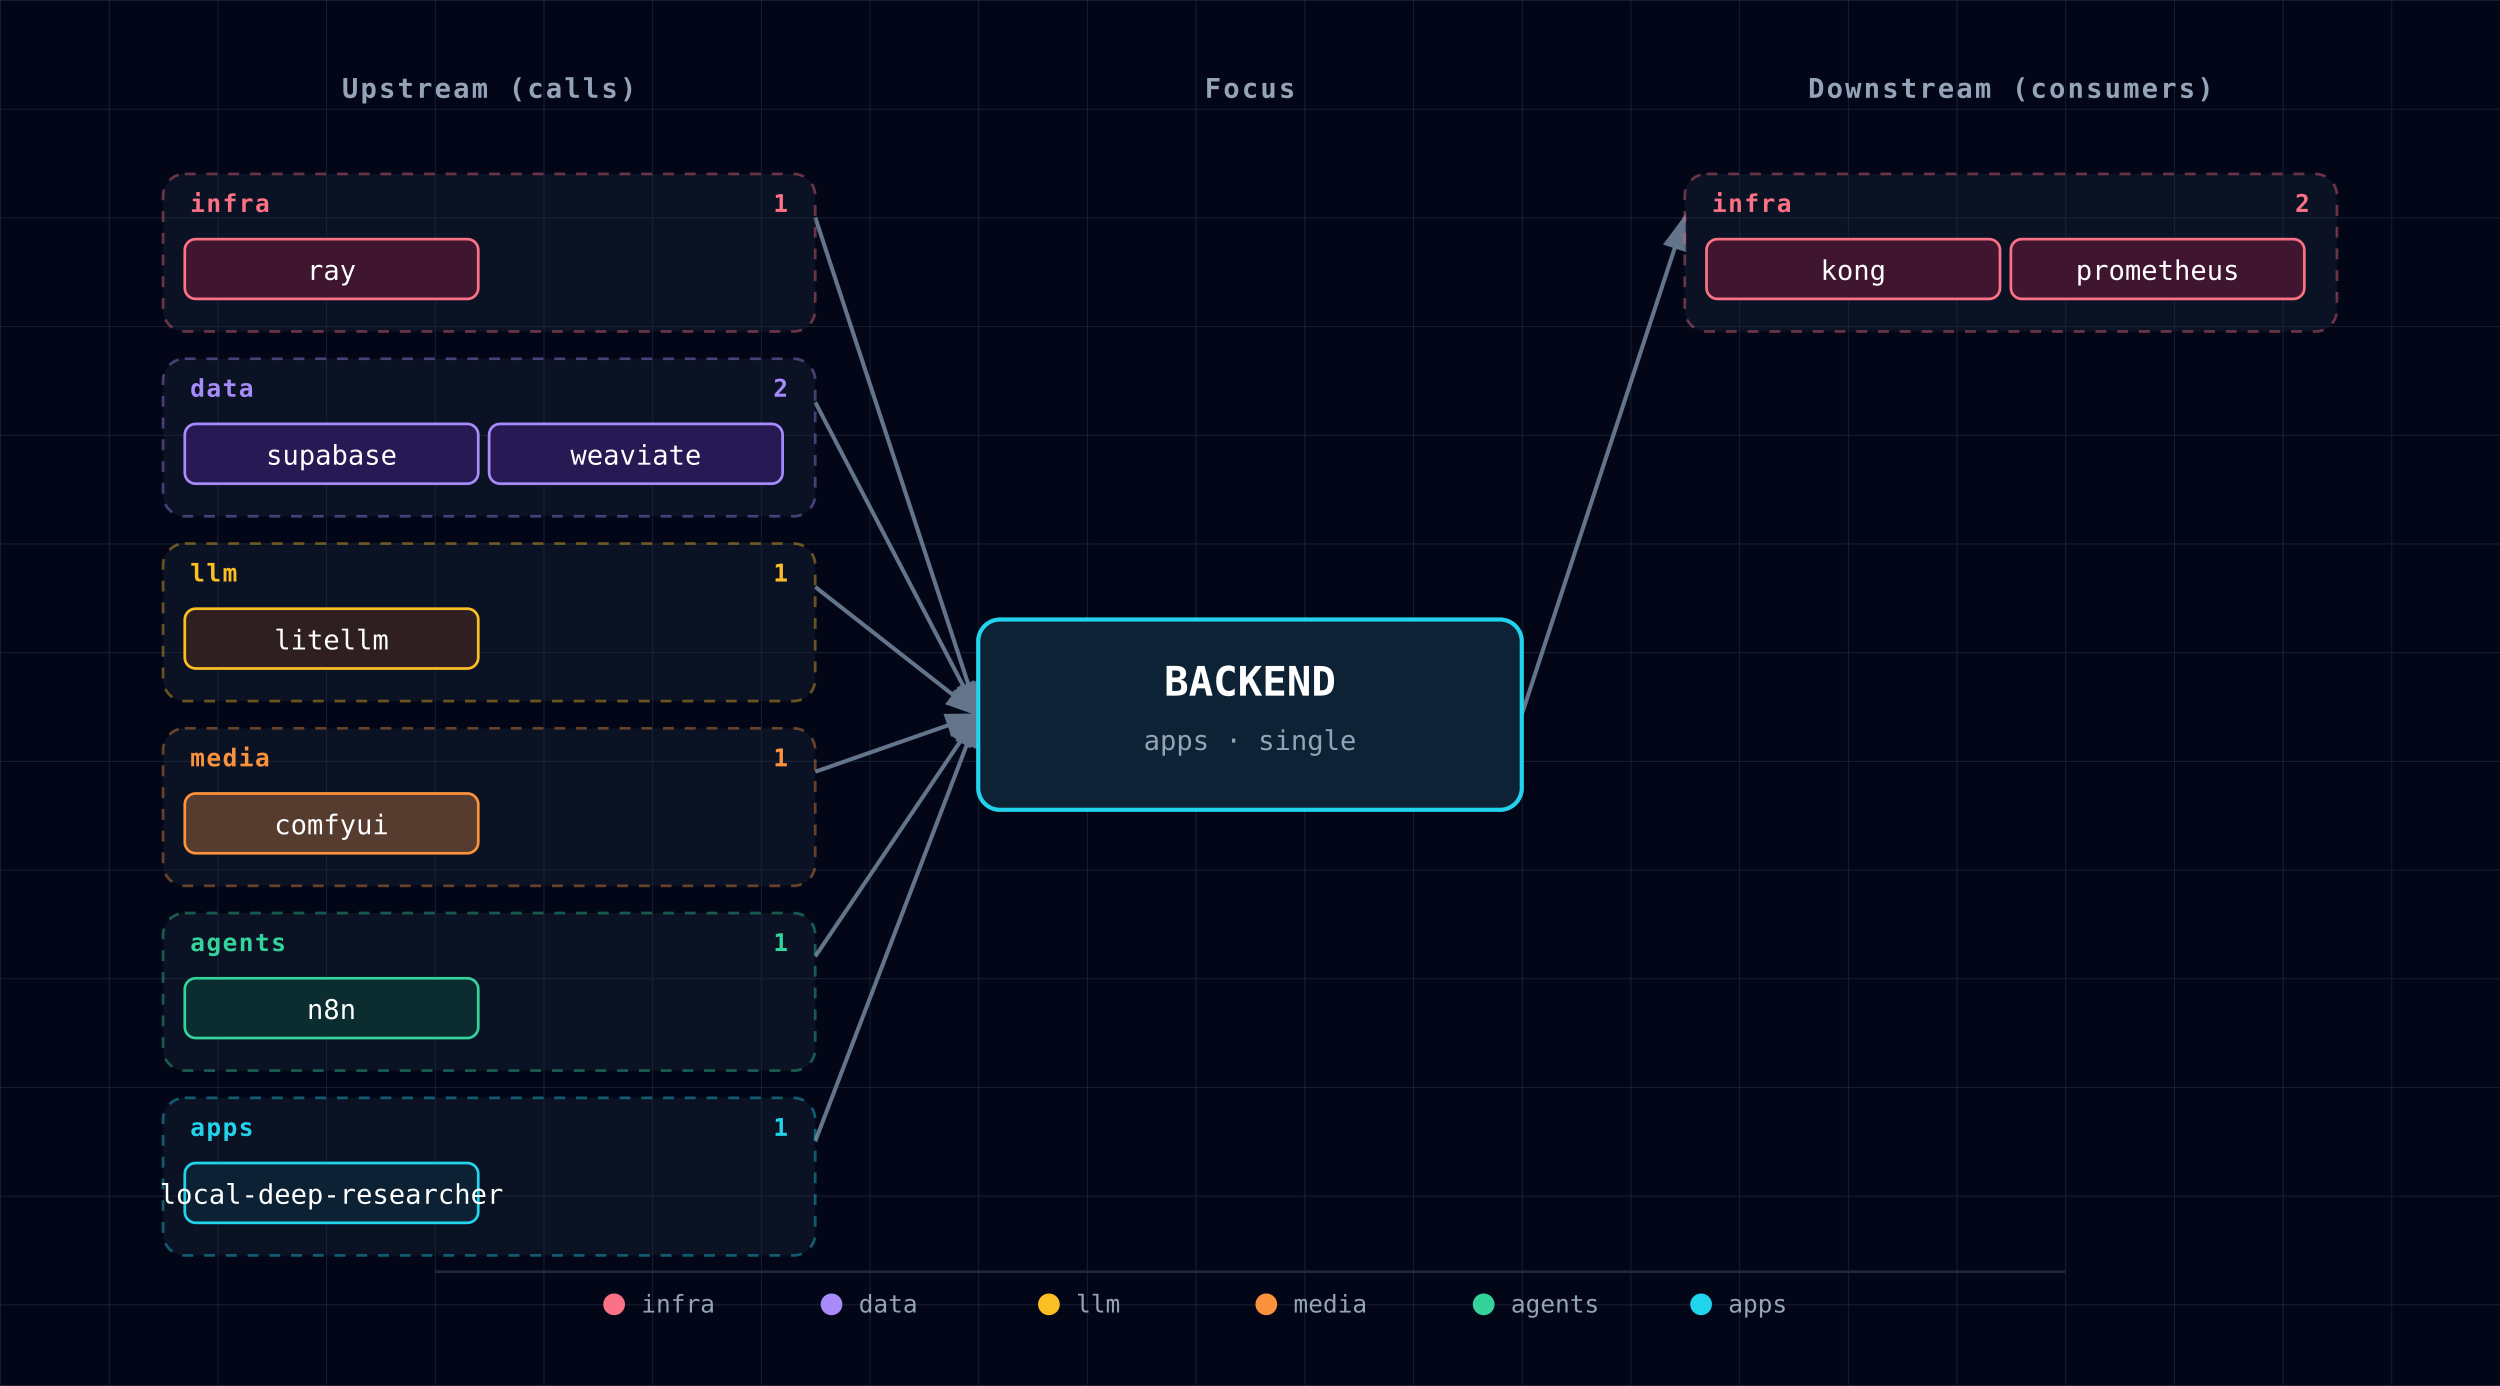
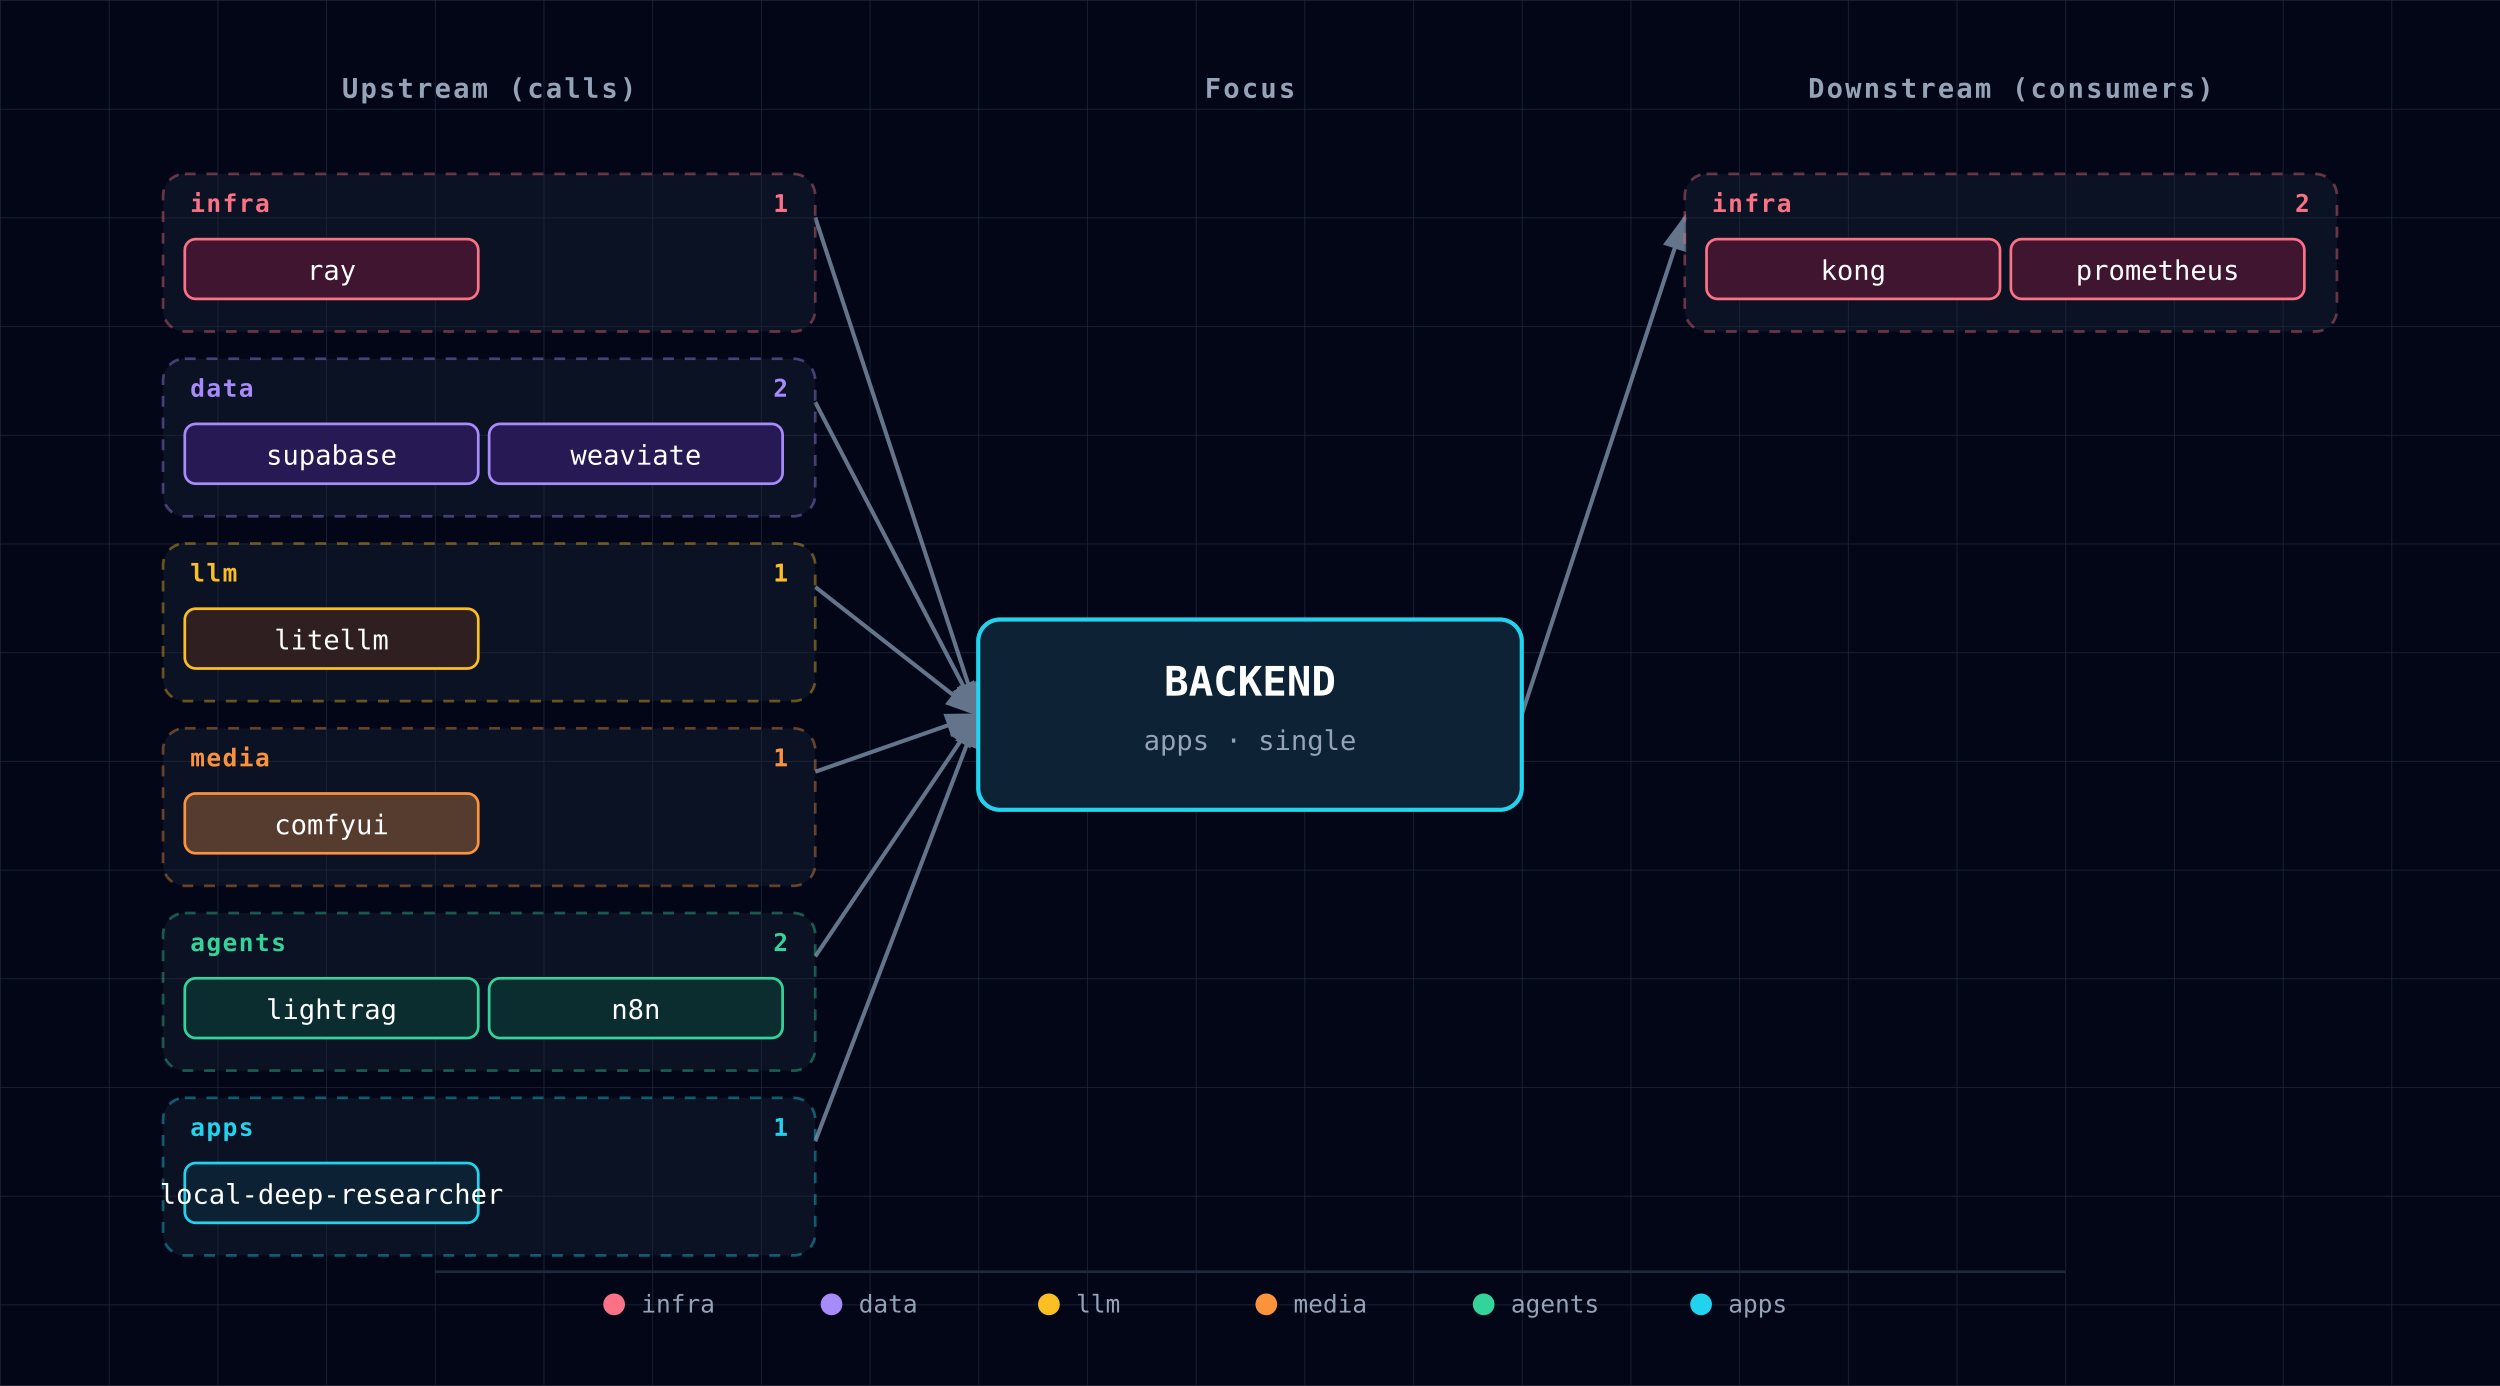
<svg xmlns="http://www.w3.org/2000/svg" viewBox="0 0 920 510" font-family="'JetBrains Mono', 'Fira Code', Menlo, Consolas, monospace">
  <defs>
    <pattern id="grid" width="40" height="40" patternUnits="userSpaceOnUse">
      <path d="M 40 0 L 0 0 0 40" fill="none" stroke="#1e293b" stroke-width="0.5" />
    </pattern>
    <marker id="arrowhead" markerWidth="9" markerHeight="6" refX="8" refY="3" orient="auto">
      <polygon points="0 0, 9 3, 0 6" fill="#64748b" />
    </marker>
    <filter id="focus-glow" x="-50%" y="-50%" width="200%" height="200%">
      <feGaussianBlur in="SourceAlpha" stdDeviation="6" />
      <feFlood flood-color="#22d3ee" flood-opacity="0.6" />
      <feComposite in2="SourceAlpha" operator="in" />
      <feMerge>
        <feMergeNode />
        <feMergeNode in="SourceGraphic" />
      </feMerge>
    </filter>
  </defs>
  <rect width="920" height="510" fill="#020617" />
  <rect width="920" height="510" fill="url(#grid)" />
  <text x="180" y="36" fill="#94a3b8" font-size="10" font-weight="600" text-anchor="middle" letter-spacing="0.08em">Upstream (calls)</text>
  <text x="460" y="36" fill="#94a3b8" font-size="10" font-weight="600" text-anchor="middle" letter-spacing="0.08em">Focus</text>
  <text x="740" y="36" fill="#94a3b8" font-size="10" font-weight="600" text-anchor="middle" letter-spacing="0.08em">Downstream (consumers)</text>
  <line x1="300" y1="80" x2="360" y2="263" stroke="#64748b" stroke-width="1.5" marker-end="url(#arrowhead)" />
  <line x1="300" y1="148" x2="360" y2="263" stroke="#64748b" stroke-width="1.5" marker-end="url(#arrowhead)" />
  <line x1="300" y1="216" x2="360" y2="263" stroke="#64748b" stroke-width="1.5" marker-end="url(#arrowhead)" />
  <line x1="300" y1="284" x2="360" y2="263" stroke="#64748b" stroke-width="1.5" marker-end="url(#arrowhead)" />
  <line x1="300" y1="352" x2="360" y2="263" stroke="#64748b" stroke-width="1.5" marker-end="url(#arrowhead)" />
  <line x1="300" y1="420" x2="360" y2="263" stroke="#64748b" stroke-width="1.5" marker-end="url(#arrowhead)" />
  <line x1="560" y1="263" x2="620" y2="80" stroke="#64748b" stroke-width="1.5" marker-end="url(#arrowhead)" />
  <g>
    <g class="cluster">
      <rect x="60" y="64" width="240" height="58" rx="8" fill="rgba(30,41,59,0.35)" stroke="#fb7185" stroke-width="1" stroke-dasharray="4,4" stroke-opacity="0.4" />
      <text x="70" y="78" fill="#fb7185" font-size="9" font-weight="700" text-anchor="start" style="letter-spacing:0.06em;text-transform:uppercase;">infra</text>
      <text x="290" y="78" fill="#fb7185" font-size="9" font-weight="600" text-anchor="end">1</text>
    </g>
    <g>
      <rect x="68" y="88" width="108" height="22" rx="4" fill="#0f172a" />
      <rect x="68" y="88" width="108" height="22" rx="4" fill="rgba(136, 19, 55, 0.4)" stroke="#fb7185" stroke-width="1" />
      <text x="122" y="103" fill="white" font-size="10" text-anchor="middle">ray</text>
    </g>
    <g class="cluster">
      <rect x="60" y="132" width="240" height="58" rx="8" fill="rgba(30,41,59,0.35)" stroke="#a78bfa" stroke-width="1" stroke-dasharray="4,4" stroke-opacity="0.4" />
      <text x="70" y="146" fill="#a78bfa" font-size="9" font-weight="700" text-anchor="start" style="letter-spacing:0.06em;text-transform:uppercase;">data</text>
      <text x="290" y="146" fill="#a78bfa" font-size="9" font-weight="600" text-anchor="end">2</text>
    </g>
    <g>
      <rect x="68" y="156" width="108" height="22" rx="4" fill="#0f172a" />
      <rect x="68" y="156" width="108" height="22" rx="4" fill="rgba(76, 29, 149, 0.4)" stroke="#a78bfa" stroke-width="1" />
      <text x="122" y="171" fill="white" font-size="10" text-anchor="middle">supabase</text>
    </g>
    <g>
      <rect x="180" y="156" width="108" height="22" rx="4" fill="#0f172a" />
      <rect x="180" y="156" width="108" height="22" rx="4" fill="rgba(76, 29, 149, 0.4)" stroke="#a78bfa" stroke-width="1" />
      <text x="234" y="171" fill="white" font-size="10" text-anchor="middle">weaviate</text>
    </g>
    <g class="cluster">
      <rect x="60" y="200" width="240" height="58" rx="8" fill="rgba(30,41,59,0.35)" stroke="#fbbf24" stroke-width="1" stroke-dasharray="4,4" stroke-opacity="0.4" />
      <text x="70" y="214" fill="#fbbf24" font-size="9" font-weight="700" text-anchor="start" style="letter-spacing:0.06em;text-transform:uppercase;">llm</text>
      <text x="290" y="214" fill="#fbbf24" font-size="9" font-weight="600" text-anchor="end">1</text>
    </g>
    <g>
      <rect x="68" y="224" width="108" height="22" rx="4" fill="#0f172a" />
      <rect x="68" y="224" width="108" height="22" rx="4" fill="rgba(120, 53, 15, 0.3)" stroke="#fbbf24" stroke-width="1" />
      <text x="122" y="239" fill="white" font-size="10" text-anchor="middle">litellm</text>
    </g>
    <g class="cluster">
      <rect x="60" y="268" width="240" height="58" rx="8" fill="rgba(30,41,59,0.35)" stroke="#fb923c" stroke-width="1" stroke-dasharray="4,4" stroke-opacity="0.4" />
      <text x="70" y="282" fill="#fb923c" font-size="9" font-weight="700" text-anchor="start" style="letter-spacing:0.06em;text-transform:uppercase;">media</text>
      <text x="290" y="282" fill="#fb923c" font-size="9" font-weight="600" text-anchor="end">1</text>
    </g>
    <g>
      <rect x="68" y="292" width="108" height="22" rx="4" fill="#0f172a" />
      <rect x="68" y="292" width="108" height="22" rx="4" fill="rgba(251, 146, 60, 0.3)" stroke="#fb923c" stroke-width="1" />
      <text x="122" y="307" fill="white" font-size="10" text-anchor="middle">comfyui</text>
    </g>
    <g class="cluster">
      <rect x="60" y="336" width="240" height="58" rx="8" fill="rgba(30,41,59,0.35)" stroke="#34d399" stroke-width="1" stroke-dasharray="4,4" stroke-opacity="0.4" />
      <text x="70" y="350" fill="#34d399" font-size="9" font-weight="700" text-anchor="start" style="letter-spacing:0.06em;text-transform:uppercase;">agents</text>
-       <text x="290" y="350" fill="#34d399" font-size="9" font-weight="600" text-anchor="end">1</text>
+       <text x="290" y="350" fill="#34d399" font-size="9" font-weight="600" text-anchor="end">2</text>
    </g>
    <g>
      <rect x="68" y="360" width="108" height="22" rx="4" fill="#0f172a" />
      <rect x="68" y="360" width="108" height="22" rx="4" fill="rgba(6, 78, 59, 0.4)" stroke="#34d399" stroke-width="1" />
-       <text x="122" y="375" fill="white" font-size="10" text-anchor="middle">n8n</text>
+       <text x="122" y="375" fill="white" font-size="10" text-anchor="middle">lightrag</text>
+     </g>
+     <g>
+       <rect x="180" y="360" width="108" height="22" rx="4" fill="#0f172a" />
+       <rect x="180" y="360" width="108" height="22" rx="4" fill="rgba(6, 78, 59, 0.4)" stroke="#34d399" stroke-width="1" />
+       <text x="234" y="375" fill="white" font-size="10" text-anchor="middle">n8n</text>
    </g>
    <g class="cluster">
      <rect x="60" y="404" width="240" height="58" rx="8" fill="rgba(30,41,59,0.35)" stroke="#22d3ee" stroke-width="1" stroke-dasharray="4,4" stroke-opacity="0.4" />
      <text x="70" y="418" fill="#22d3ee" font-size="9" font-weight="700" text-anchor="start" style="letter-spacing:0.06em;text-transform:uppercase;">apps</text>
      <text x="290" y="418" fill="#22d3ee" font-size="9" font-weight="600" text-anchor="end">1</text>
    </g>
    <g>
      <rect x="68" y="428" width="108" height="22" rx="4" fill="#0f172a" />
      <rect x="68" y="428" width="108" height="22" rx="4" fill="rgba(8, 51, 68, 0.4)" stroke="#22d3ee" stroke-width="1" />
      <text x="122" y="443" fill="white" font-size="10" text-anchor="middle">local-deep-researcher</text>
    </g>
  </g>
  <g>
    <g class="cluster">
      <rect x="620" y="64" width="240" height="58" rx="8" fill="rgba(30,41,59,0.35)" stroke="#fb7185" stroke-width="1" stroke-dasharray="4,4" stroke-opacity="0.4" />
      <text x="630" y="78" fill="#fb7185" font-size="9" font-weight="700" text-anchor="start" style="letter-spacing:0.06em;text-transform:uppercase;">infra</text>
      <text x="850" y="78" fill="#fb7185" font-size="9" font-weight="600" text-anchor="end">2</text>
    </g>
    <g>
      <rect x="628" y="88" width="108" height="22" rx="4" fill="#0f172a" />
      <rect x="628" y="88" width="108" height="22" rx="4" fill="rgba(136, 19, 55, 0.4)" stroke="#fb7185" stroke-width="1" />
      <text x="682" y="103" fill="white" font-size="10" text-anchor="middle">kong</text>
    </g>
    <g>
      <rect x="740" y="88" width="108" height="22" rx="4" fill="#0f172a" />
      <rect x="740" y="88" width="108" height="22" rx="4" fill="rgba(136, 19, 55, 0.4)" stroke="#fb7185" stroke-width="1" />
      <text x="794" y="103" fill="white" font-size="10" text-anchor="middle">prometheus</text>
    </g>
  </g>
  <g class="focus" filter="url(#focus-glow)">
    <rect x="360" y="228" width="200" height="70" rx="8" fill="#0f172a" />
    <rect x="360" y="228" width="200" height="70" rx="8" fill="rgba(8, 51, 68, 0.4)" stroke="#22d3ee" stroke-width="1.5" />
    <text x="460" y="256" fill="white" font-size="15" font-weight="700" text-anchor="middle">BACKEND</text>
    <text x="460" y="276" fill="#94a3b8" font-size="10" text-anchor="middle">apps · single</text>
  </g>
  <g class="legend">
    <line x1="160" y1="468" x2="760" y2="468" stroke="#1e293b" stroke-width="1" />
    <circle cx="226" cy="480" r="4" fill="#fb7185" />
    <text x="236" y="483" fill="#94a3b8" font-size="9" font-weight="400" text-anchor="start">infra</text>
    <circle cx="306" cy="480" r="4" fill="#a78bfa" />
    <text x="316" y="483" fill="#94a3b8" font-size="9" font-weight="400" text-anchor="start">data</text>
    <circle cx="386" cy="480" r="4" fill="#fbbf24" />
    <text x="396" y="483" fill="#94a3b8" font-size="9" font-weight="400" text-anchor="start">llm</text>
    <circle cx="466" cy="480" r="4" fill="#fb923c" />
    <text x="476" y="483" fill="#94a3b8" font-size="9" font-weight="400" text-anchor="start">media</text>
    <circle cx="546" cy="480" r="4" fill="#34d399" />
    <text x="556" y="483" fill="#94a3b8" font-size="9" font-weight="400" text-anchor="start">agents</text>
    <circle cx="626" cy="480" r="4" fill="#22d3ee" />
    <text x="636" y="483" fill="#94a3b8" font-size="9" font-weight="400" text-anchor="start">apps</text>
  </g>
</svg>
